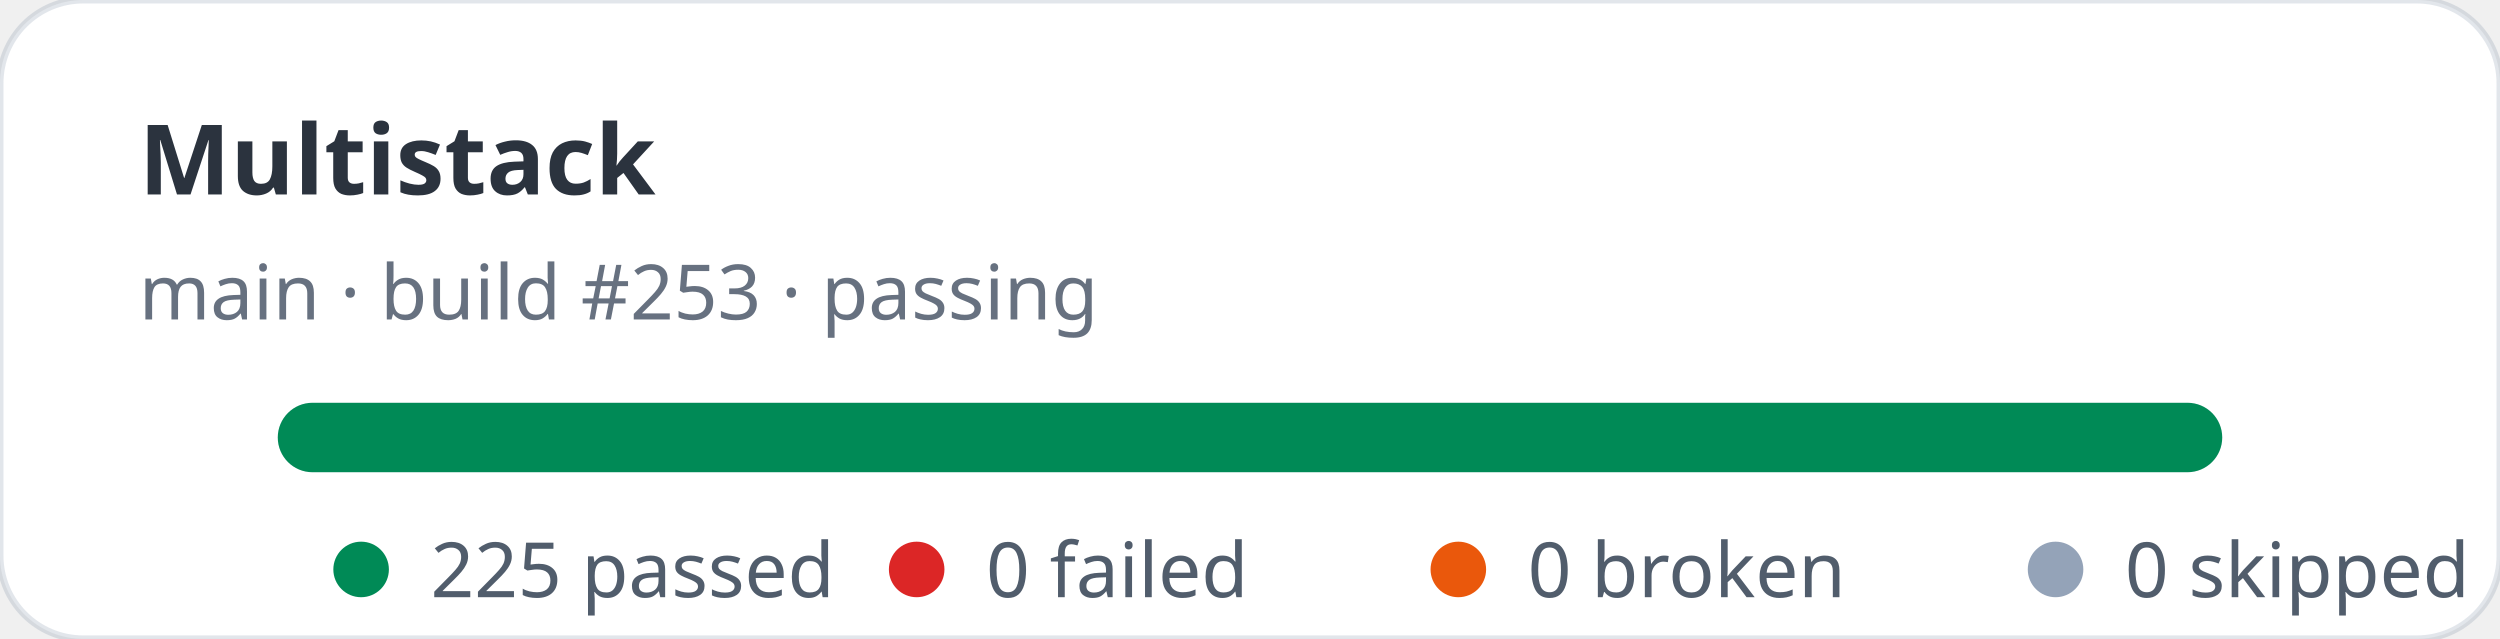
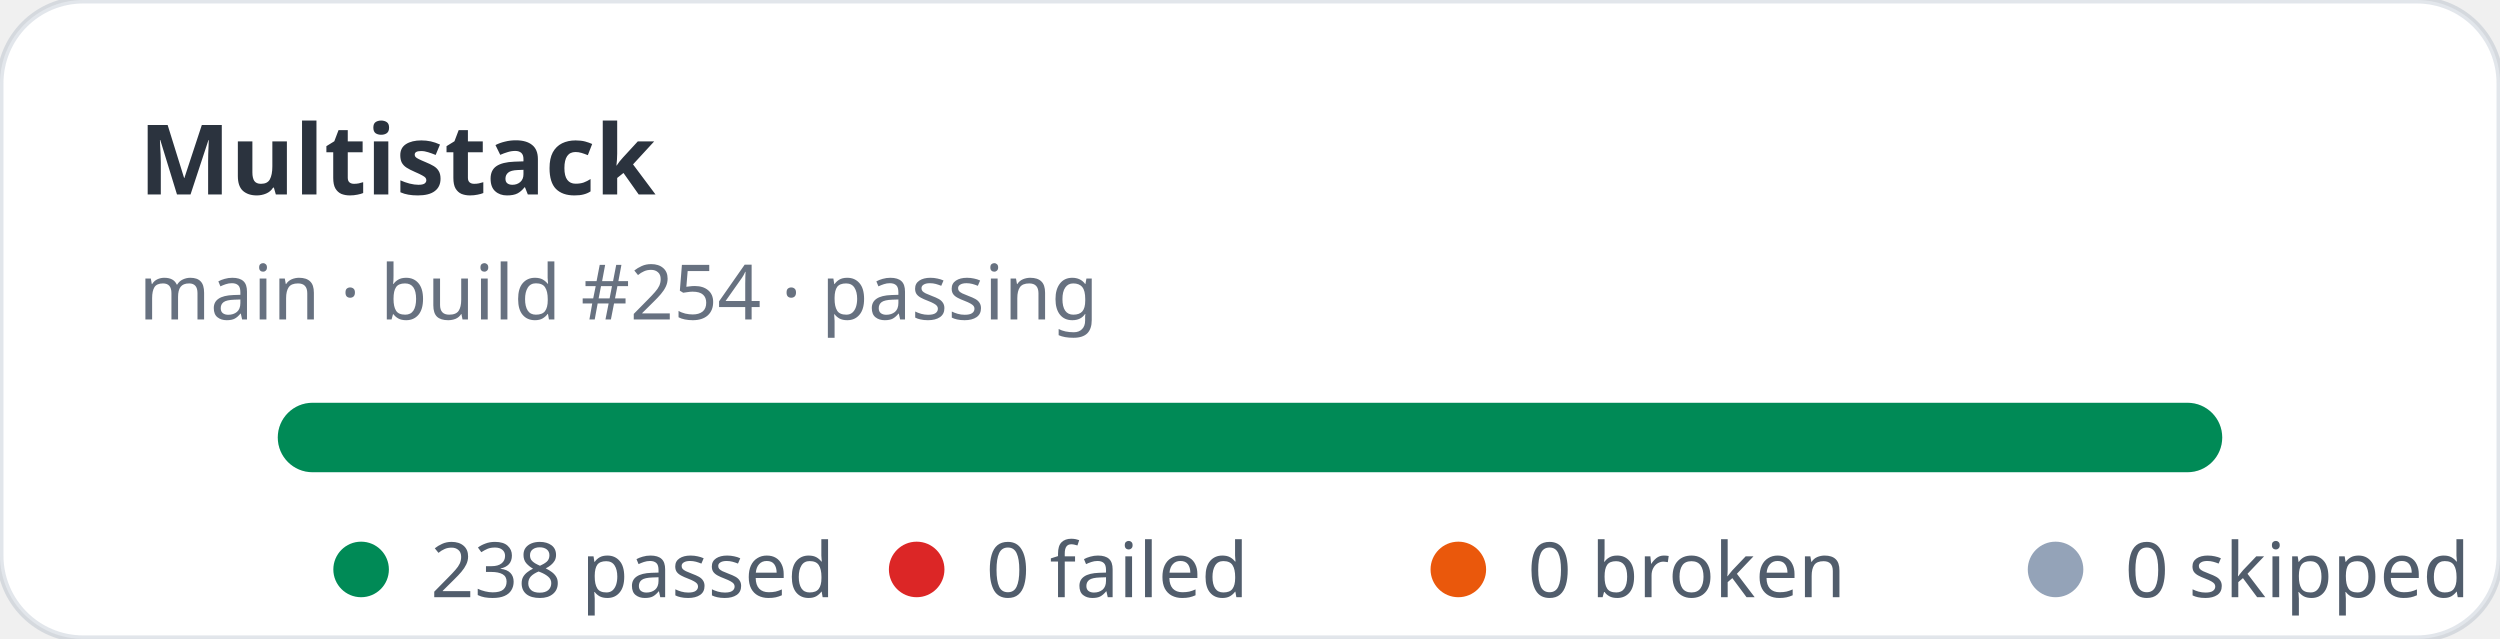
- <svg xmlns="http://www.w3.org/2000/svg" width="360" height="92" viewBox="0 0 360 92" role="img" aria-label="Multistack stats: 225 passed, 0 failed">
+ <svg xmlns="http://www.w3.org/2000/svg" width="360" height="92" viewBox="0 0 360 92" role="img" aria-label="Multistack stats: 238 passed, 0 failed">
  <rect width="360" height="92" rx="12" fill="#ffffff" stroke="rgba(11,48,86,0.12)" />
  <text x="20" y="28" fill="rgba(1,10,24,0.83)" font-family="ui-sans-serif,system-ui,sans-serif" font-size="14" font-weight="700">Multistack</text>
-   <text x="20" y="46" fill="rgba(2,19,44,0.6)" font-family="ui-sans-serif,system-ui,sans-serif" font-size="11">main · build #253 · passing</text>
+   <text x="20" y="46" fill="rgba(2,19,44,0.6)" font-family="ui-sans-serif,system-ui,sans-serif" font-size="11">main · build #254 · passing</text>
  <rect x="40" y="58" width="280" height="10" rx="5" fill="#e2e8f0" />
  <rect x="40" y="58" width="280" height="10" rx="5" fill="#008a56" />
  <g font-family="ui-sans-serif,system-ui,sans-serif" font-size="11" fill="rgba(1,18,40,0.68)">
    <circle cx="52" cy="82" r="4" fill="#008a56" />
-     <text x="62" y="86">225 passed</text>
+     <text x="62" y="86">238 passed</text>
    <circle cx="132" cy="82" r="4" fill="#dc2626" />
    <text x="142" y="86">0 failed</text>
    <circle cx="210" cy="82" r="4" fill="#ea580c" />
    <text x="220" y="86">0 broken</text>
    <circle cx="296" cy="82" r="4" fill="#94a3b8" />
    <text x="306" y="86">0 skipped</text>
  </g>
</svg>
